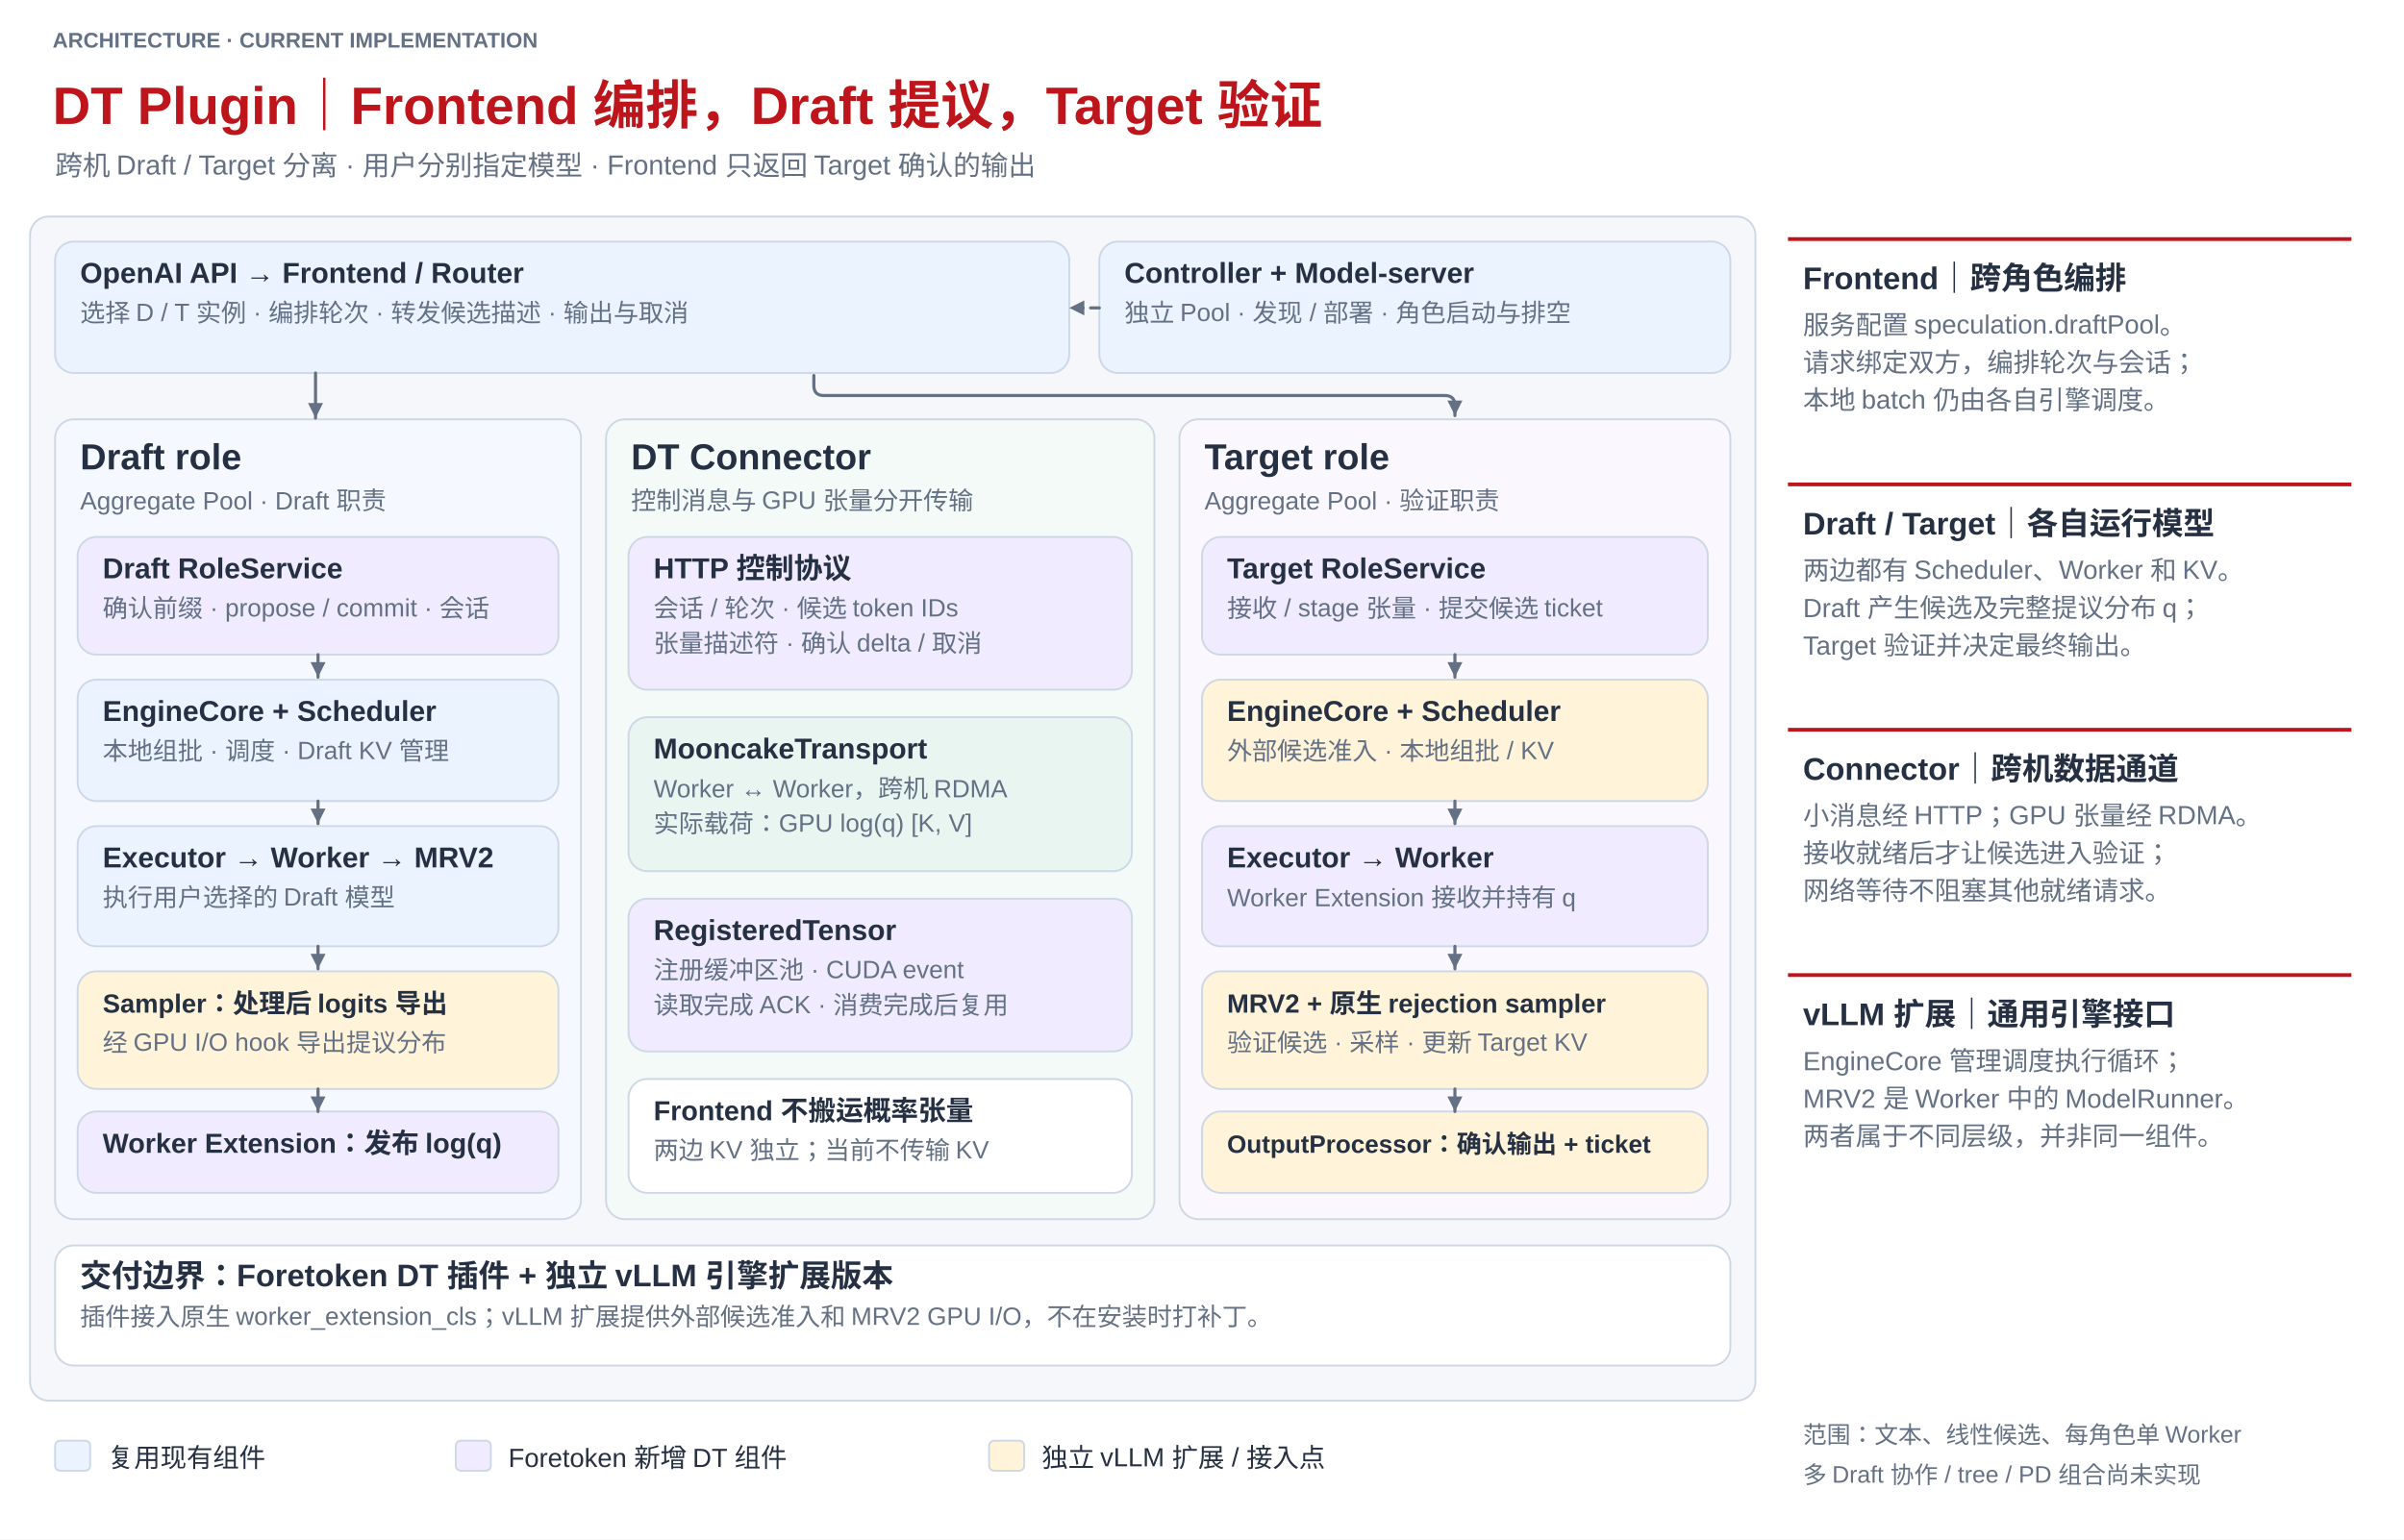
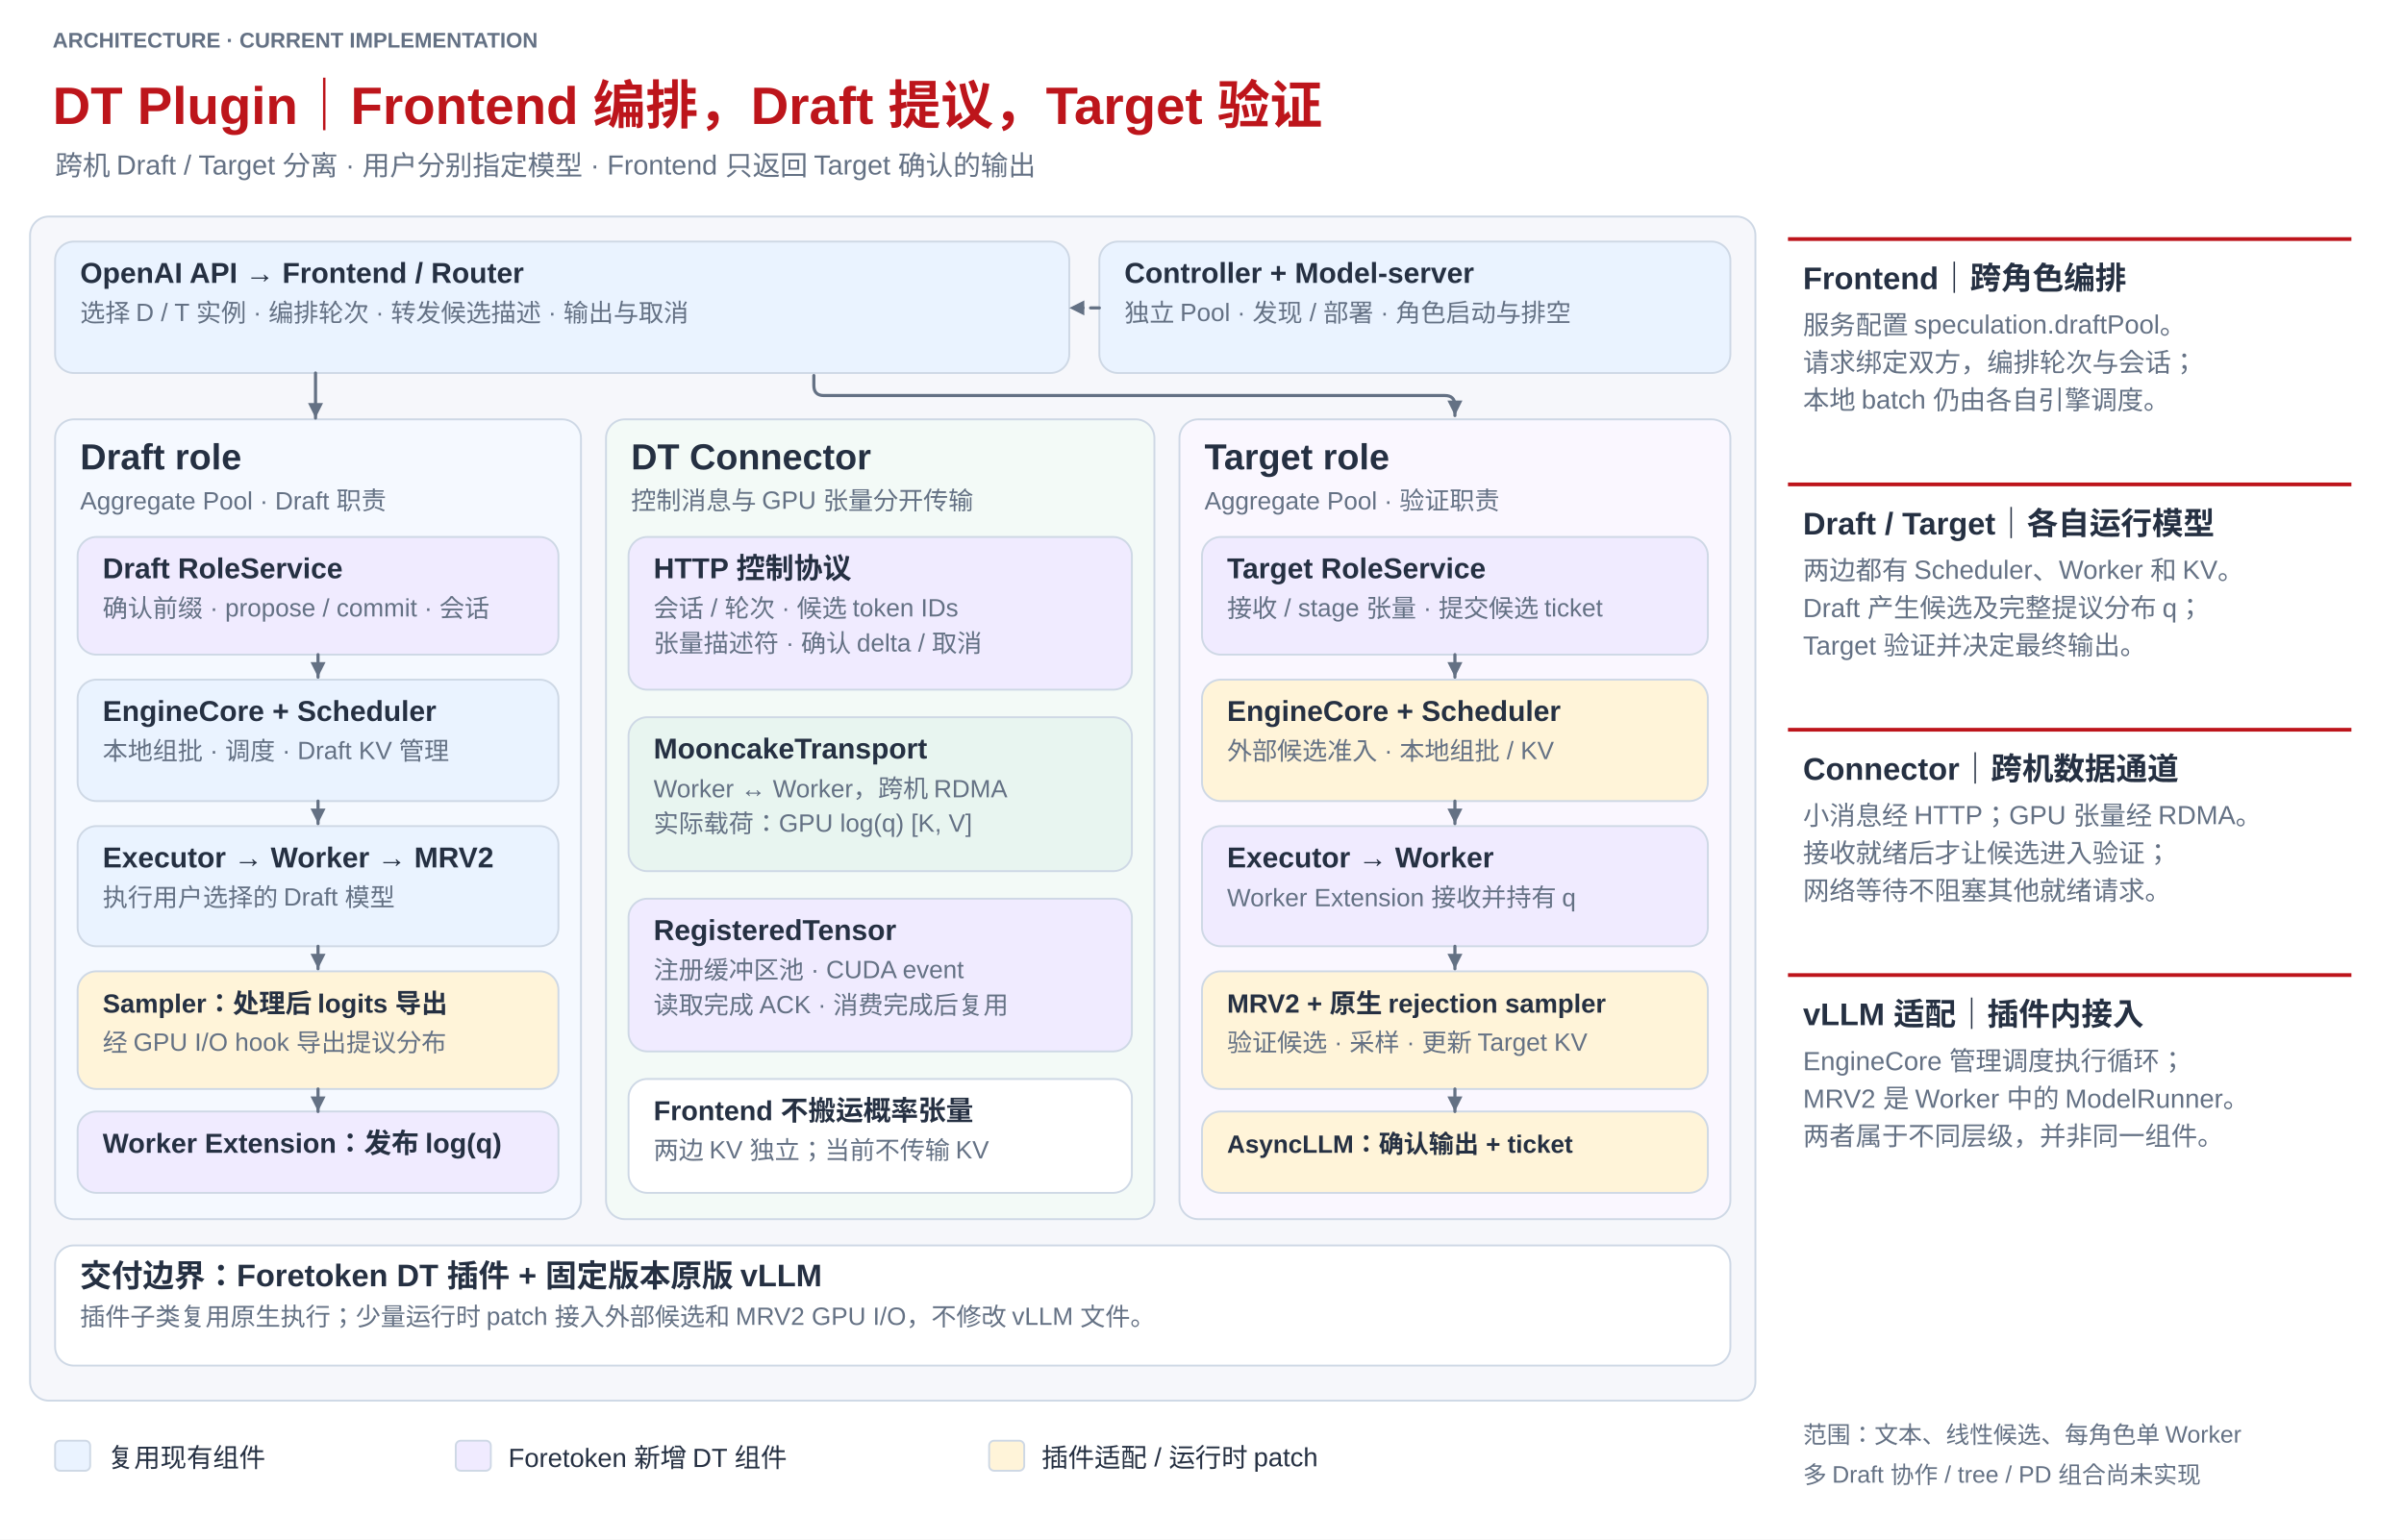
<svg xmlns="http://www.w3.org/2000/svg" width="1920" height="1230" viewBox="0 0 1920 1230">
  <defs>
    <marker id="arrow" markerUnits="userSpaceOnUse" markerWidth="12" markerHeight="12" viewBox="0 0 10 10" refX="10" refY="5" orient="auto-start-reverse">
      <path d="M0 0 L10 5 L0 10 Z" fill="#647184" />
    </marker>
    <marker id="green" markerUnits="userSpaceOnUse" markerWidth="12" markerHeight="12" viewBox="0 0 10 10" refX="10" refY="5" orient="auto">
      <path d="M0 0 L10 5 L0 10 Z" fill="#27866e" />
    </marker>
  </defs>
  <style>text{font-family:"PingFang SC","Microsoft YaHei",Arial,sans-serif}</style>
  <rect width="1920" height="1230" fill="white" />
  <text x="42" y="38" font-size="17" font-weight="600" fill="#647184" text-anchor="start">ARCHITECTURE · CURRENT IMPLEMENTATION</text>
  <text x="42" y="99" font-size="42" font-weight="700" fill="#bd151b" text-anchor="start">DT Plugin｜Frontend 编排，Draft 提议，Target 验证</text>
  <text x="44" y="140" font-size="22" font-weight="400" fill="#647184" text-anchor="start">跨机 Draft / Target 分离 · 用户分别指定模型 · Frontend 只返回 Target 确认的输出</text>
  <rect x="24" y="173" width="1378" height="946" rx="15" fill="#f6f7fb" stroke="#ced8e5" stroke-width="1.5" />
  <rect x="44" y="193" width="810" height="105" rx="15" fill="#eaf3ff" stroke="#ced8e5" stroke-width="1.5" />
  <text x="64" y="226" font-size="23" font-weight="600" fill="#253042" text-anchor="start">OpenAI API → Frontend / Router</text>
  <text x="64" y="257" font-size="20" font-weight="400" fill="#647184" text-anchor="start">选择 D / T 实例 · 编排轮次 · 转发候选描述 · 输出与取消</text>
  <rect x="878" y="193" width="504" height="105" rx="15" fill="#eaf3ff" stroke="#ced8e5" stroke-width="1.5" />
  <text x="898" y="226" font-size="23" font-weight="600" fill="#253042" text-anchor="start">Controller + Model-server</text>
  <text x="898" y="257" font-size="20" font-weight="400" fill="#647184" text-anchor="start">独立 Pool · 发现 / 部署 · 角色启动与排空</text>
  <rect x="44" y="335" width="420" height="639" rx="15" fill="#f5f9ff" stroke="#ced8e5" stroke-width="1.5" />
  <text x="64" y="375" font-size="29" font-weight="700" fill="#253042" text-anchor="start">Draft role</text>
  <text x="64" y="407" font-size="20" font-weight="400" fill="#647184" text-anchor="start">Aggregate Pool · Draft 职责</text>
  <rect x="484" y="335" width="438" height="639" rx="15" fill="#f3faf7" stroke="#ced8e5" stroke-width="1.5" />
  <text x="504" y="375" font-size="29" font-weight="700" fill="#253042" text-anchor="start">DT Connector</text>
  <text x="504" y="407" font-size="20" font-weight="400" fill="#647184" text-anchor="start">控制消息与 GPU 张量分开传输</text>
  <rect x="942" y="335" width="440" height="639" rx="15" fill="#faf7ff" stroke="#ced8e5" stroke-width="1.5" />
  <text x="962" y="375" font-size="29" font-weight="700" fill="#253042" text-anchor="start">Target role</text>
  <text x="962" y="407" font-size="20" font-weight="400" fill="#647184" text-anchor="start">Aggregate Pool · 验证职责</text>
  <path d="M252 298 L252 334" stroke="#647184" stroke-width="2.5" stroke-linejoin="round" stroke-linecap="round" fill="none" marker-end="url(#arrow)" />
  <path d="M878 246 L854 246" stroke="#647184" stroke-width="2.5" stroke-linejoin="round" stroke-linecap="round" fill="none" stroke-dasharray="7 6" marker-end="url(#arrow)" />
  <rect x="62" y="429" width="384" height="94" rx="15" fill="#f0ebff" stroke="#ced8e5" stroke-width="1.5" />
  <text x="82" y="462" font-size="23" font-weight="600" fill="#253042" text-anchor="start">Draft RoleService</text>
  <text x="82" y="493" font-size="20" font-weight="400" fill="#647184" text-anchor="start">确认前缀 · propose / commit · 会话</text>
  <rect x="62" y="543" width="384" height="97" rx="15" fill="#eaf3ff" stroke="#ced8e5" stroke-width="1.5" />
  <text x="82" y="576" font-size="23" font-weight="600" fill="#253042" text-anchor="start">EngineCore + Scheduler</text>
  <text x="82" y="607" font-size="20" font-weight="400" fill="#647184" text-anchor="start">本地组批 · 调度 · Draft KV 管理</text>
  <rect x="62" y="660" width="384" height="96" rx="15" fill="#eaf3ff" stroke="#ced8e5" stroke-width="1.5" />
  <text x="82" y="693" font-size="23" font-weight="600" fill="#253042" text-anchor="start">Executor → Worker → MRV2</text>
  <text x="82" y="724" font-size="20" font-weight="400" fill="#647184" text-anchor="start">执行用户选择的 Draft 模型</text>
  <rect x="62" y="776" width="384" height="94" rx="15" fill="#fff4d9" stroke="#ced8e5" stroke-width="1.5" />
  <text x="82" y="809" font-size="21" font-weight="600" fill="#253042" text-anchor="start">Sampler：处理后 logits 导出</text>
  <text x="82" y="840" font-size="20" font-weight="400" fill="#647184" text-anchor="start">经 GPU I/O hook 导出提议分布</text>
  <rect x="62" y="888" width="384" height="65" rx="15" fill="#f0ebff" stroke="#ced8e5" stroke-width="1.5" />
  <text x="82" y="921" font-size="22" font-weight="600" fill="#253042" text-anchor="start">Worker Extension：发布 log(q)</text>
  <path d="M254 523 L254 541" stroke="#647184" stroke-width="2.5" stroke-linejoin="round" stroke-linecap="round" fill="none" marker-end="url(#arrow)" />
  <path d="M254 640 L254 658" stroke="#647184" stroke-width="2.5" stroke-linejoin="round" stroke-linecap="round" fill="none" marker-end="url(#arrow)" />
  <path d="M254 756 L254 774" stroke="#647184" stroke-width="2.5" stroke-linejoin="round" stroke-linecap="round" fill="none" marker-end="url(#arrow)" />
  <path d="M254 870 L254 888" stroke="#647184" stroke-width="2.5" stroke-linejoin="round" stroke-linecap="round" fill="none" marker-end="url(#arrow)" />
  <rect x="502" y="429" width="402" height="122" rx="15" fill="#f0ebff" stroke="#ced8e5" stroke-width="1.5" />
  <text x="522" y="462" font-size="23" font-weight="600" fill="#253042" text-anchor="start">HTTP 控制协议</text>
  <text x="522" y="493" font-size="20" font-weight="400" fill="#647184" text-anchor="start">会话 / 轮次 · 候选 token IDs</text>
  <text x="522" y="521" font-size="20" font-weight="400" fill="#647184" text-anchor="start">张量描述符 · 确认 delta / 取消</text>
  <rect x="502" y="573" width="402" height="123" rx="15" fill="#e8f5f0" stroke="#ced8e5" stroke-width="1.5" />
  <text x="522" y="606" font-size="23" font-weight="600" fill="#253042" text-anchor="start">MooncakeTransport</text>
  <text x="522" y="637" font-size="20" font-weight="400" fill="#647184" text-anchor="start">Worker ↔ Worker，跨机 RDMA</text>
  <text x="522" y="665" font-size="20" font-weight="400" fill="#647184" text-anchor="start">实际载荷：GPU log(q) [K, V]</text>
  <rect x="502" y="718" width="402" height="122" rx="15" fill="#f0ebff" stroke="#ced8e5" stroke-width="1.5" />
  <text x="522" y="751" font-size="23" font-weight="600" fill="#253042" text-anchor="start">RegisteredTensor</text>
  <text x="522" y="782" font-size="20" font-weight="400" fill="#647184" text-anchor="start">注册缓冲区池 · CUDA event</text>
  <text x="522" y="810" font-size="20" font-weight="400" fill="#647184" text-anchor="start">读取完成 ACK · 消费完成后复用</text>
  <rect x="502" y="862" width="402" height="91" rx="15" fill="#ffffff" stroke="#ced8e5" stroke-width="1.5" />
  <text x="522" y="895" font-size="22" font-weight="600" fill="#253042" text-anchor="start">Frontend 不搬运概率张量</text>
  <text x="522" y="926" font-size="20" font-weight="400" fill="#647184" text-anchor="start">两边 KV 独立；当前不传输 KV</text>
  <rect x="960" y="429" width="404" height="94" rx="15" fill="#f0ebff" stroke="#ced8e5" stroke-width="1.5" />
  <text x="980" y="462" font-size="23" font-weight="600" fill="#253042" text-anchor="start">Target RoleService</text>
  <text x="980" y="493" font-size="20" font-weight="400" fill="#647184" text-anchor="start">接收 / stage 张量 · 提交候选 ticket</text>
  <rect x="960" y="543" width="404" height="97" rx="15" fill="#fff4d9" stroke="#ced8e5" stroke-width="1.5" />
  <text x="980" y="576" font-size="23" font-weight="600" fill="#253042" text-anchor="start">EngineCore + Scheduler</text>
  <text x="980" y="607" font-size="20" font-weight="400" fill="#647184" text-anchor="start">外部候选准入 · 本地组批 / KV</text>
  <rect x="960" y="660" width="404" height="96" rx="15" fill="#f0ebff" stroke="#ced8e5" stroke-width="1.5" />
  <text x="980" y="693" font-size="23" font-weight="600" fill="#253042" text-anchor="start">Executor → Worker</text>
  <text x="980" y="724" font-size="20" font-weight="400" fill="#647184" text-anchor="start">Worker Extension 接收并持有 q</text>
  <rect x="960" y="776" width="404" height="94" rx="15" fill="#fff4d9" stroke="#ced8e5" stroke-width="1.5" />
  <text x="980" y="809" font-size="21" font-weight="600" fill="#253042" text-anchor="start">MRV2 + 原生 rejection sampler</text>
  <text x="980" y="840" font-size="20" font-weight="400" fill="#647184" text-anchor="start">验证候选 · 采样 · 更新 Target KV</text>
  <rect x="960" y="888" width="404" height="65" rx="15" fill="#fff4d9" stroke="#ced8e5" stroke-width="1.5" />
-   <text x="980" y="921" font-size="20" font-weight="600" fill="#253042" text-anchor="start">OutputProcessor：确认输出 + ticket</text>
+   <text x="980" y="921" font-size="20" font-weight="600" fill="#253042" text-anchor="start">AsyncLLM：确认输出 + ticket</text>
  <path d="M1162 523 L1162 541" stroke="#647184" stroke-width="2.5" stroke-linejoin="round" stroke-linecap="round" fill="none" marker-end="url(#arrow)" />
  <path d="M1162 640 L1162 658" stroke="#647184" stroke-width="2.5" stroke-linejoin="round" stroke-linecap="round" fill="none" marker-end="url(#arrow)" />
  <path d="M1162 756 L1162 774" stroke="#647184" stroke-width="2.5" stroke-linejoin="round" stroke-linecap="round" fill="none" marker-end="url(#arrow)" />
  <path d="M1162 870 L1162 888" stroke="#647184" stroke-width="2.5" stroke-linejoin="round" stroke-linecap="round" fill="none" marker-end="url(#arrow)" />
  <rect x="44" y="995" width="1338" height="96" rx="15" fill="#ffffff" stroke="#ced8e5" stroke-width="1.5" />
-   <text x="64" y="1028" font-size="25" font-weight="600" fill="#253042" text-anchor="start">交付边界：Foretoken DT 插件 + 独立 vLLM 引擎扩展版本</text>
-   <text x="64" y="1059" font-size="20" font-weight="400" fill="#647184" text-anchor="start">插件接入原生 worker_extension_cls；vLLM 扩展提供外部候选准入和 MRV2 GPU I/O，不在安装时打补丁。</text>
+   <text x="64" y="1028" font-size="25" font-weight="600" fill="#253042" text-anchor="start">交付边界：Foretoken DT 插件 + 固定版本原版 vLLM</text>
+   <text x="64" y="1059" font-size="20" font-weight="400" fill="#647184" text-anchor="start">插件子类复用原生执行；少量运行时 patch 接入外部候选和 MRV2 GPU I/O，不修改 vLLM 文件。</text>
  <path d="M1428 191 H1878" stroke="#bd151b" stroke-width="3" />
  <text x="1440" y="231" font-size="25" font-weight="700" fill="#253042" text-anchor="start">Frontend｜跨角色编排</text>
  <text x="1440" y="267" font-size="21" font-weight="400" fill="#647184" text-anchor="start">服务配置 speculation.draftPool。</text>
  <text x="1440" y="297" font-size="21" font-weight="400" fill="#647184" text-anchor="start">请求绑定双方，编排轮次与会话；</text>
  <text x="1440" y="327" font-size="21" font-weight="400" fill="#647184" text-anchor="start">本地 batch 仍由各自引擎调度。</text>
  <path d="M1428 387 H1878" stroke="#bd151b" stroke-width="3" />
  <text x="1440" y="427" font-size="25" font-weight="700" fill="#253042" text-anchor="start">Draft / Target｜各自运行模型</text>
  <text x="1440" y="463" font-size="21" font-weight="400" fill="#647184" text-anchor="start">两边都有 Scheduler、Worker 和 KV。</text>
  <text x="1440" y="493" font-size="21" font-weight="400" fill="#647184" text-anchor="start">Draft 产生候选及完整提议分布 q；</text>
  <text x="1440" y="523" font-size="21" font-weight="400" fill="#647184" text-anchor="start">Target 验证并决定最终输出。</text>
  <path d="M1428 583 H1878" stroke="#bd151b" stroke-width="3" />
  <text x="1440" y="623" font-size="25" font-weight="700" fill="#253042" text-anchor="start">Connector｜跨机数据通道</text>
  <text x="1440" y="659" font-size="21" font-weight="400" fill="#647184" text-anchor="start">小消息经 HTTP；GPU 张量经 RDMA。</text>
  <text x="1440" y="689" font-size="21" font-weight="400" fill="#647184" text-anchor="start">接收就绪后才让候选进入验证；</text>
  <text x="1440" y="719" font-size="21" font-weight="400" fill="#647184" text-anchor="start">网络等待不阻塞其他就绪请求。</text>
  <path d="M1428 779 H1878" stroke="#bd151b" stroke-width="3" />
-   <text x="1440" y="819" font-size="25" font-weight="700" fill="#253042" text-anchor="start">vLLM 扩展｜通用引擎接口</text>
+   <text x="1440" y="819" font-size="25" font-weight="700" fill="#253042" text-anchor="start">vLLM 适配｜插件内接入</text>
  <text x="1440" y="855" font-size="21" font-weight="400" fill="#647184" text-anchor="start">EngineCore 管理调度执行循环；</text>
  <text x="1440" y="885" font-size="21" font-weight="400" fill="#647184" text-anchor="start">MRV2 是 Worker 中的 ModelRunner。</text>
  <text x="1440" y="915" font-size="21" font-weight="400" fill="#647184" text-anchor="start">两者属于不同层级，并非同一组件。</text>
  <rect x="44" y="1151" width="28" height="24" rx="4" fill="#eaf3ff" stroke="#ced8e5" stroke-width="1.5" />
  <text x="86" y="1172" font-size="21" font-weight="400" fill="#253042" text-anchor="start">复用现有组件</text>
  <rect x="364" y="1151" width="28" height="24" rx="4" fill="#f0ebff" stroke="#ced8e5" stroke-width="1.5" />
  <text x="406" y="1172" font-size="21" font-weight="400" fill="#253042" text-anchor="start">Foretoken 新增 DT 组件</text>
  <rect x="790" y="1151" width="28" height="24" rx="4" fill="#fff4d9" stroke="#ced8e5" stroke-width="1.5" />
-   <text x="832" y="1172" font-size="21" font-weight="400" fill="#253042" text-anchor="start">独立 vLLM 扩展 / 接入点</text>
+   <text x="832" y="1172" font-size="21" font-weight="400" fill="#253042" text-anchor="start">插件适配 / 运行时 patch</text>
  <text x="1440" y="1153" font-size="19" font-weight="400" fill="#647184" text-anchor="start">范围：文本、线性候选、每角色单 Worker</text>
  <text x="1440" y="1185" font-size="19" font-weight="400" fill="#647184" text-anchor="start">多 Draft 协作 / tree / PD 组合尚未实现</text>
  <path d="M650 300 V308 Q650 316 658 316 H1154 Q1162 316 1162 324 V332" stroke="#647184" stroke-width="2.5" stroke-linejoin="round" stroke-linecap="round" fill="none" marker-end="url(#arrow)" />
</svg>
